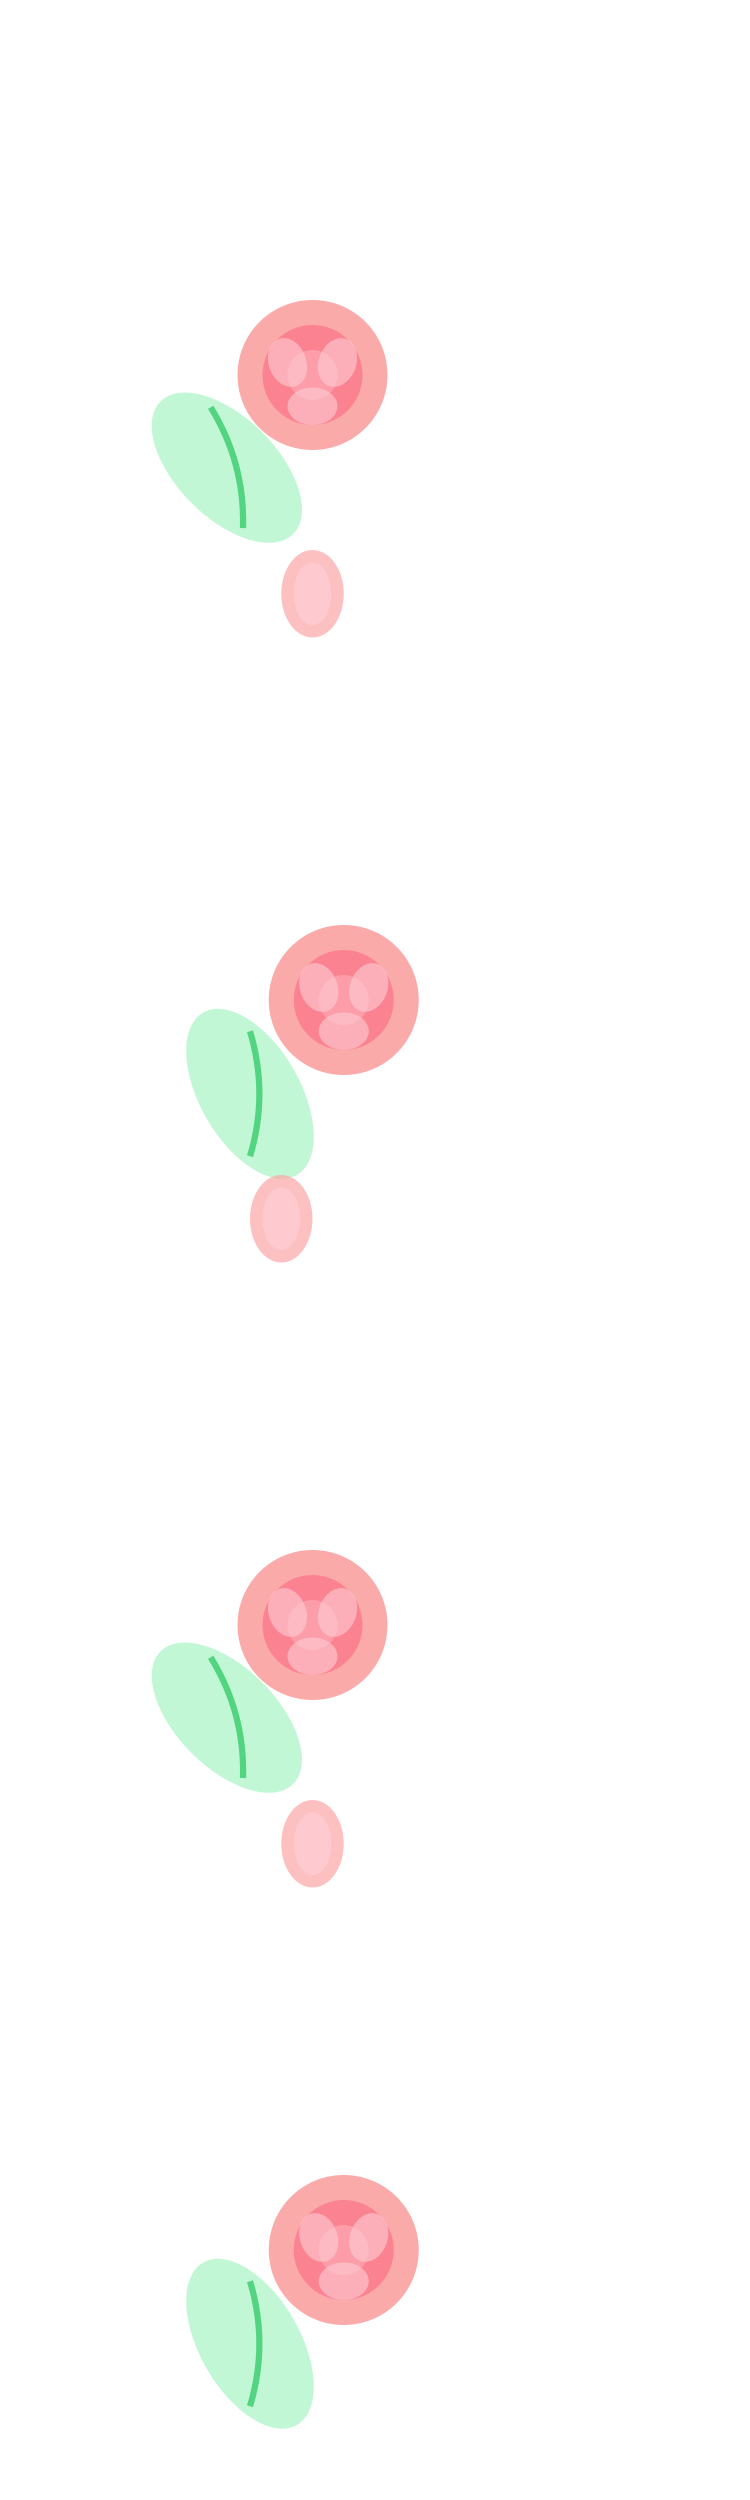
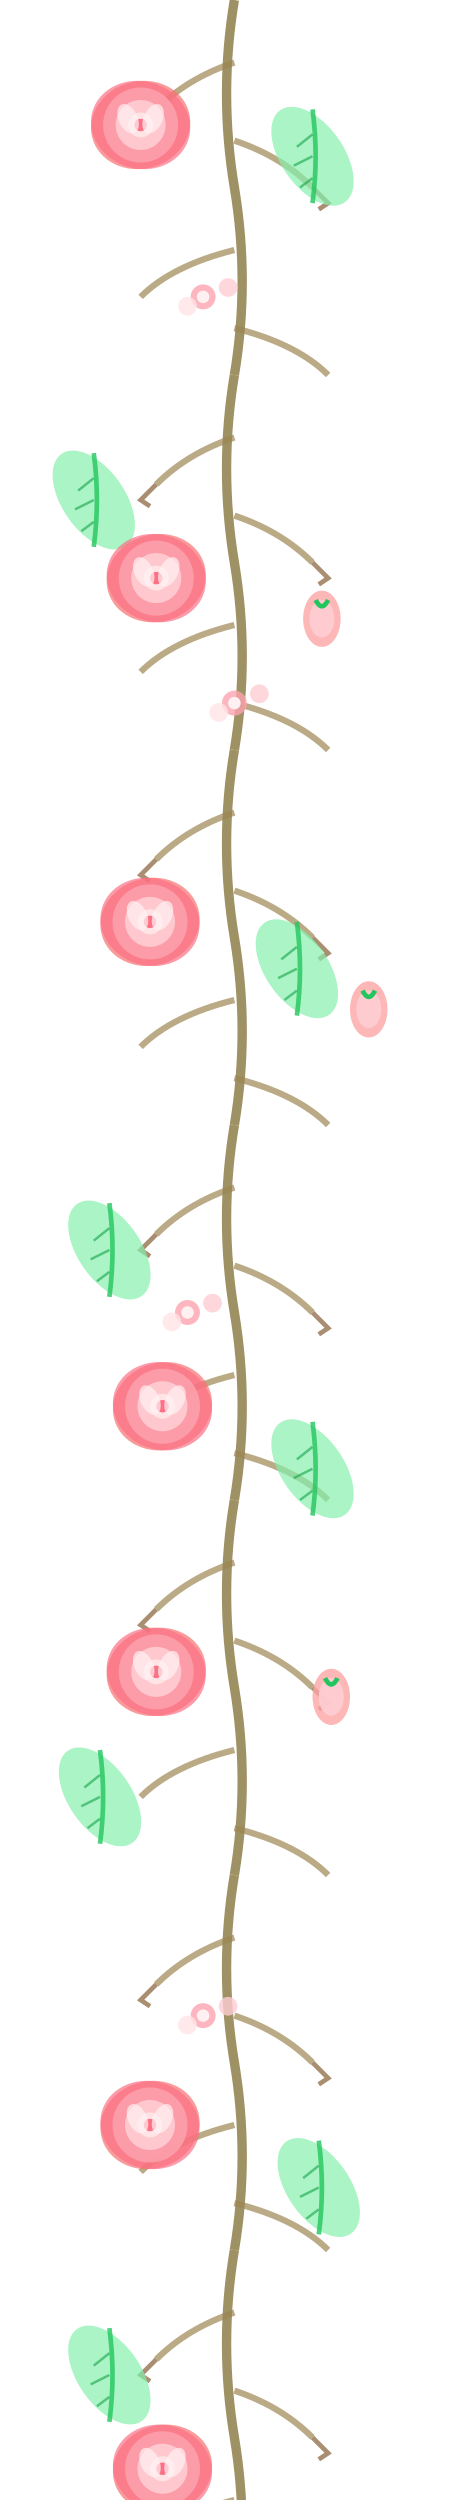
- <svg xmlns="http://www.w3.org/2000/svg" width="120" height="400">
+ <svg xmlns="http://www.w3.org/2000/svg" width="150" height="800">
  <defs>
+     <g id="vine-section">
+       <path d="M 75 0 Q 70 30 75 60 Q 80 90 75 120" stroke="#86753d" stroke-width="3" fill="none" opacity="0.8" />
+       <path d="M 75 20 Q 60 25 50 35" stroke="#9d8653" stroke-width="2" fill="none" opacity="0.7" />
+       <path d="M 75 45 Q 90 50 100 60" stroke="#9d8653" stroke-width="2" fill="none" opacity="0.7" />
+       <path d="M 75 80 Q 55 85 45 95" stroke="#9d8653" stroke-width="2" fill="none" opacity="0.7" />
+       <path d="M 75 105 Q 95 110 105 120" stroke="#9d8653" stroke-width="2" fill="none" opacity="0.7" />
+       <path d="M 50 35 L 45 40 L 48 42" stroke="#704214" stroke-width="1.5" fill="none" opacity="0.6" />
+       <path d="M 100 60 L 105 65 L 102 67" stroke="#704214" stroke-width="1.5" fill="none" opacity="0.6" />
+     </g>
    <g id="rose">
-       <circle cx="30" cy="30" r="12" fill="#f87171" opacity="0.6" />
-       <circle cx="30" cy="30" r="8" fill="#fb7185" opacity="0.7" />
-       <circle cx="30" cy="30" r="4" fill="#fda4af" opacity="0.8" />
-       <ellipse cx="26" cy="28" rx="3" ry="4" fill="#fecdd3" opacity="0.6" transform="rotate(-20 26 28)" />
-       <ellipse cx="34" cy="28" rx="3" ry="4" fill="#fecdd3" opacity="0.6" transform="rotate(20 34 28)" />
-       <ellipse cx="30" cy="35" rx="4" ry="3" fill="#fecdd3" opacity="0.6" />
+       <ellipse cx="30" cy="30" rx="16" ry="14" fill="#f87171" opacity="0.7" transform="rotate(-15 30 30)" />
+       <ellipse cx="30" cy="30" rx="16" ry="14" fill="#fb7185" opacity="0.7" transform="rotate(15 30 30)" />
+       <circle cx="30" cy="30" r="12" fill="#fda4af" opacity="0.8" />
+       <circle cx="30" cy="30" r="8" fill="#fecdd3" opacity="0.9" />
+       <circle cx="30" cy="30" r="4" fill="#ffe4e6" />
+       <circle cx="30" cy="30" r="2" fill="#fb7185" />
+       <ellipse cx="26" cy="28" rx="3" ry="5" fill="#fff1f2" opacity="0.7" transform="rotate(-25 26 28)" />
+       <ellipse cx="34" cy="28" rx="3" ry="5" fill="#fff1f2" opacity="0.7" transform="rotate(25 34 28)" />
    </g>
    <g id="leaf">
-       <ellipse cx="20" cy="20" rx="8" ry="15" fill="#86efac" opacity="0.5" transform="rotate(-30 20 20)" />
-       <path d="M 20 10 Q 23 20 20 30" stroke="#22c55e" stroke-width="1" fill="none" opacity="0.7" />
+       <ellipse cx="20" cy="25" rx="10" ry="18" fill="#86efac" opacity="0.7" transform="rotate(-35 20 25)" />
+       <path d="M 20 10 Q 22 25 20 40" stroke="#22c55e" stroke-width="1.5" fill="none" opacity="0.8" />
+       <path d="M 20 18 L 15 22" stroke="#16a34a" stroke-width="0.8" fill="none" opacity="0.6" />
+       <path d="M 20 25 L 14 28" stroke="#16a34a" stroke-width="0.8" fill="none" opacity="0.6" />
+       <path d="M 20 32 L 16 35" stroke="#16a34a" stroke-width="0.8" fill="none" opacity="0.6" />
    </g>
    <g id="bud">
-       <ellipse cx="15" cy="15" rx="5" ry="7" fill="#fca5a5" opacity="0.7" />
-       <ellipse cx="15" cy="15" rx="3" ry="5" fill="#fecdd3" opacity="0.8" />
+       <ellipse cx="18" cy="18" rx="6" ry="9" fill="#fca5a5" opacity="0.8" />
+       <ellipse cx="18" cy="18" rx="4" ry="6" fill="#fecdd3" opacity="0.9" />
+       <path d="M 16 12 Q 18 16 20 12" stroke="#22c55e" stroke-width="1.5" fill="none" />
+     </g>
+     <g id="small-flowers">
+       <circle cx="25" cy="25" r="4" fill="#fda4af" opacity="0.8" />
+       <circle cx="25" cy="25" r="2" fill="#fff1f2" />
+       <circle cx="33" cy="22" r="3" fill="#fecdd3" opacity="0.8" />
+       <circle cx="20" cy="28" r="3" fill="#ffe4e6" opacity="0.8" />
    </g>
  </defs>
-   <use href="#rose" x="20" y="30" />
-   <use href="#leaf" x="15" y="55" transform="rotate(-15 35 70)" />
-   <use href="#bud" x="35" y="80" />
-   <use href="#rose" x="25" y="130" />
-   <use href="#leaf" x="20" y="155" />
-   <use href="#bud" x="30" y="180" />
-   <use href="#rose" x="20" y="230" />
-   <use href="#leaf" x="15" y="255" transform="rotate(-15 35 270)" />
-   <use href="#bud" x="35" y="280" />
-   <use href="#rose" x="25" y="330" />
-   <use href="#leaf" x="20" y="355" />
+   <use href="#vine-section" x="0" y="0" />
+   <use href="#rose" x="15" y="10" />
+   <use href="#leaf" x="80" y="25" />
+   <use href="#small-flowers" x="40" y="70" />
+   <use href="#vine-section" x="0" y="120" />
+   <use href="#leaf" x="10" y="135" />
+   <use href="#rose" x="20" y="155" />
+   <use href="#bud" x="85" y="180" />
+   <use href="#small-flowers" x="50" y="200" />
+   <use href="#vine-section" x="0" y="240" />
+   <use href="#rose" x="18" y="265" />
+   <use href="#leaf" x="75" y="285" />
+   <use href="#bud" x="100" y="305" />
+   <use href="#vine-section" x="0" y="360" />
+   <use href="#leaf" x="15" y="375" />
+   <use href="#small-flowers" x="35" y="395" />
+   <use href="#rose" x="22" y="420" />
+   <use href="#leaf" x="80" y="445" />
+   <use href="#vine-section" x="0" y="480" />
+   <use href="#rose" x="20" y="505" />
+   <use href="#bud" x="88" y="525" />
+   <use href="#leaf" x="12" y="550" />
+   <use href="#vine-section" x="0" y="600" />
+   <use href="#small-flowers" x="40" y="620" />
+   <use href="#rose" x="18" y="650" />
+   <use href="#leaf" x="82" y="675" />
+   <use href="#vine-section" x="0" y="720" />
+   <use href="#leaf" x="15" y="735" />
+   <use href="#rose" x="22" y="760" />
</svg>
